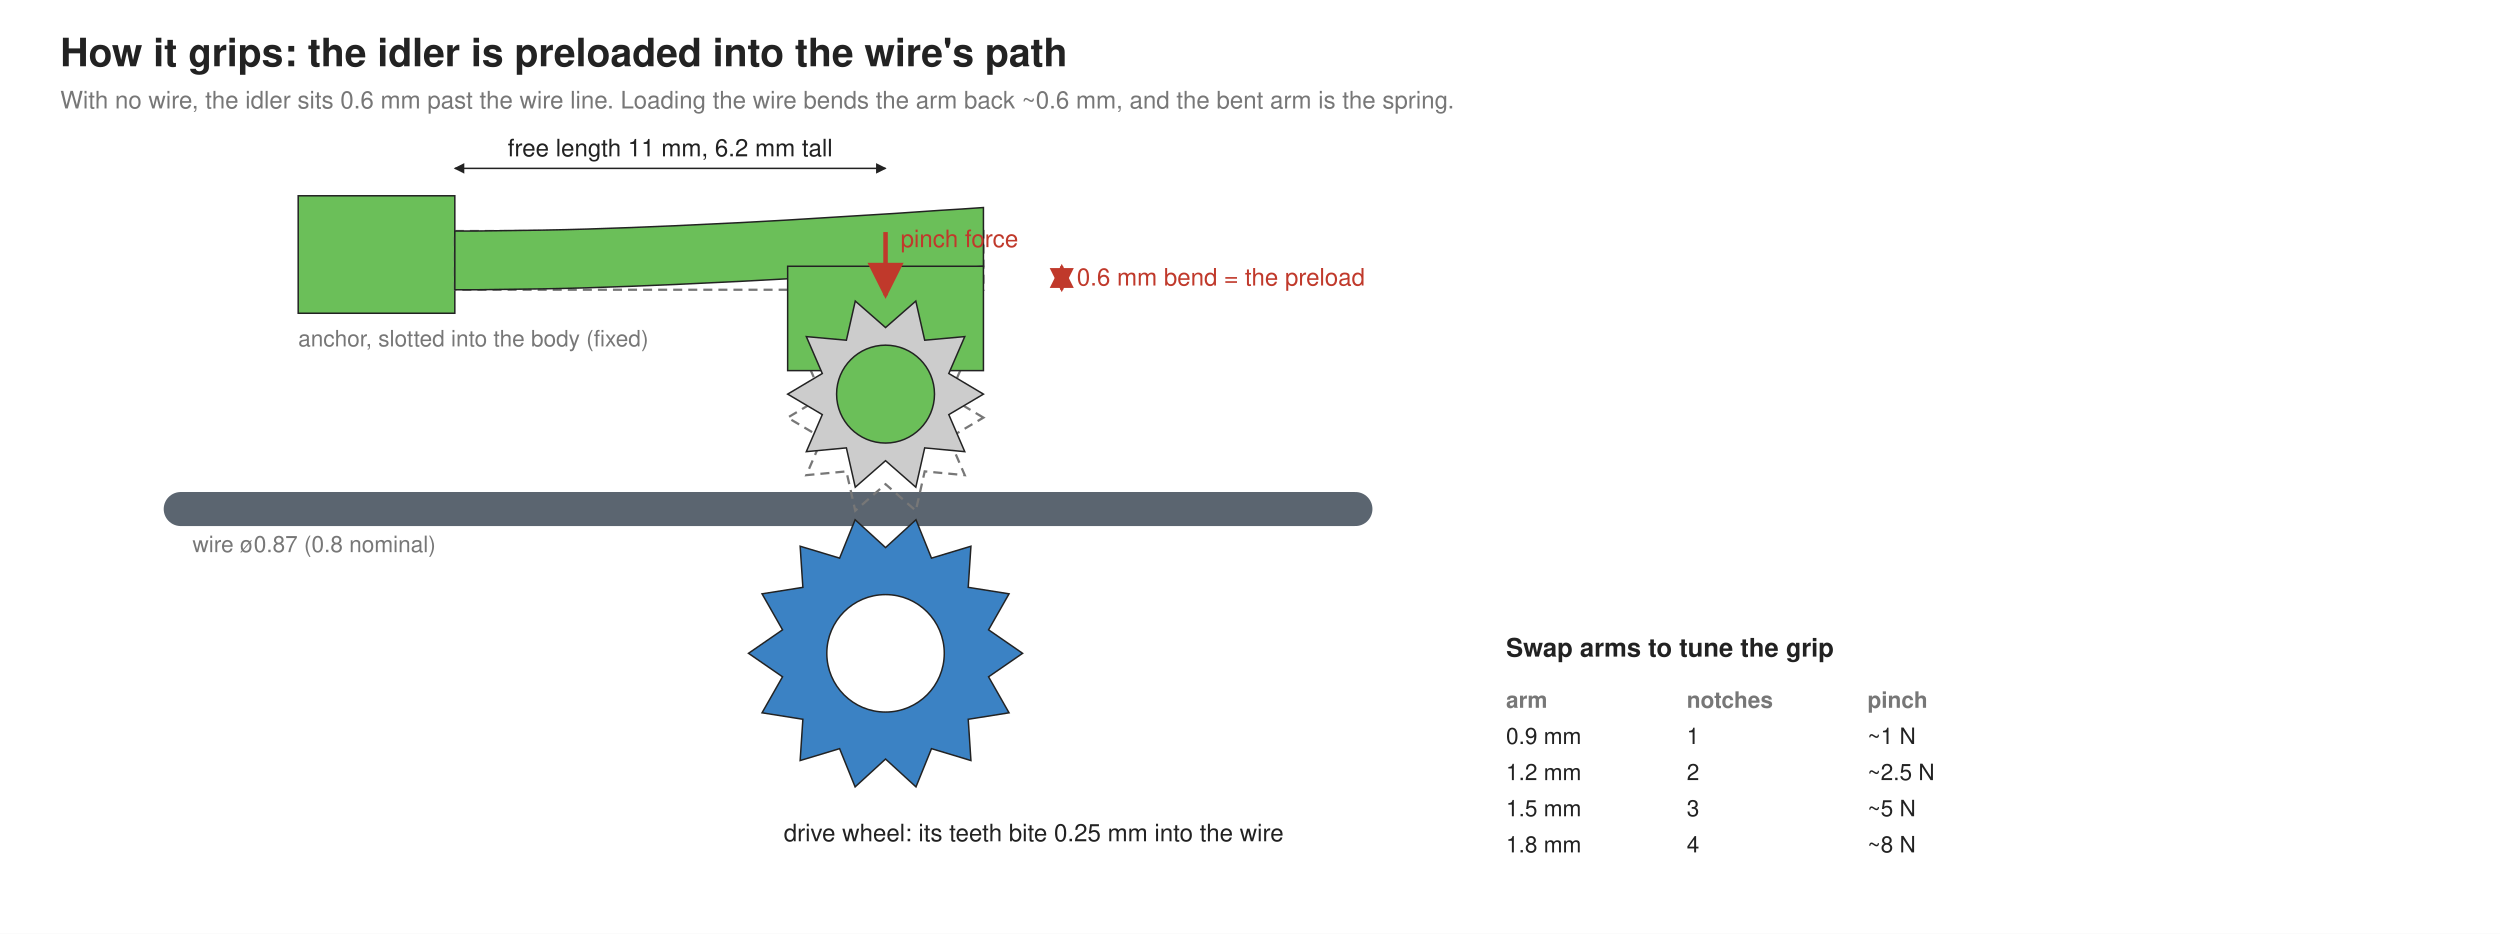
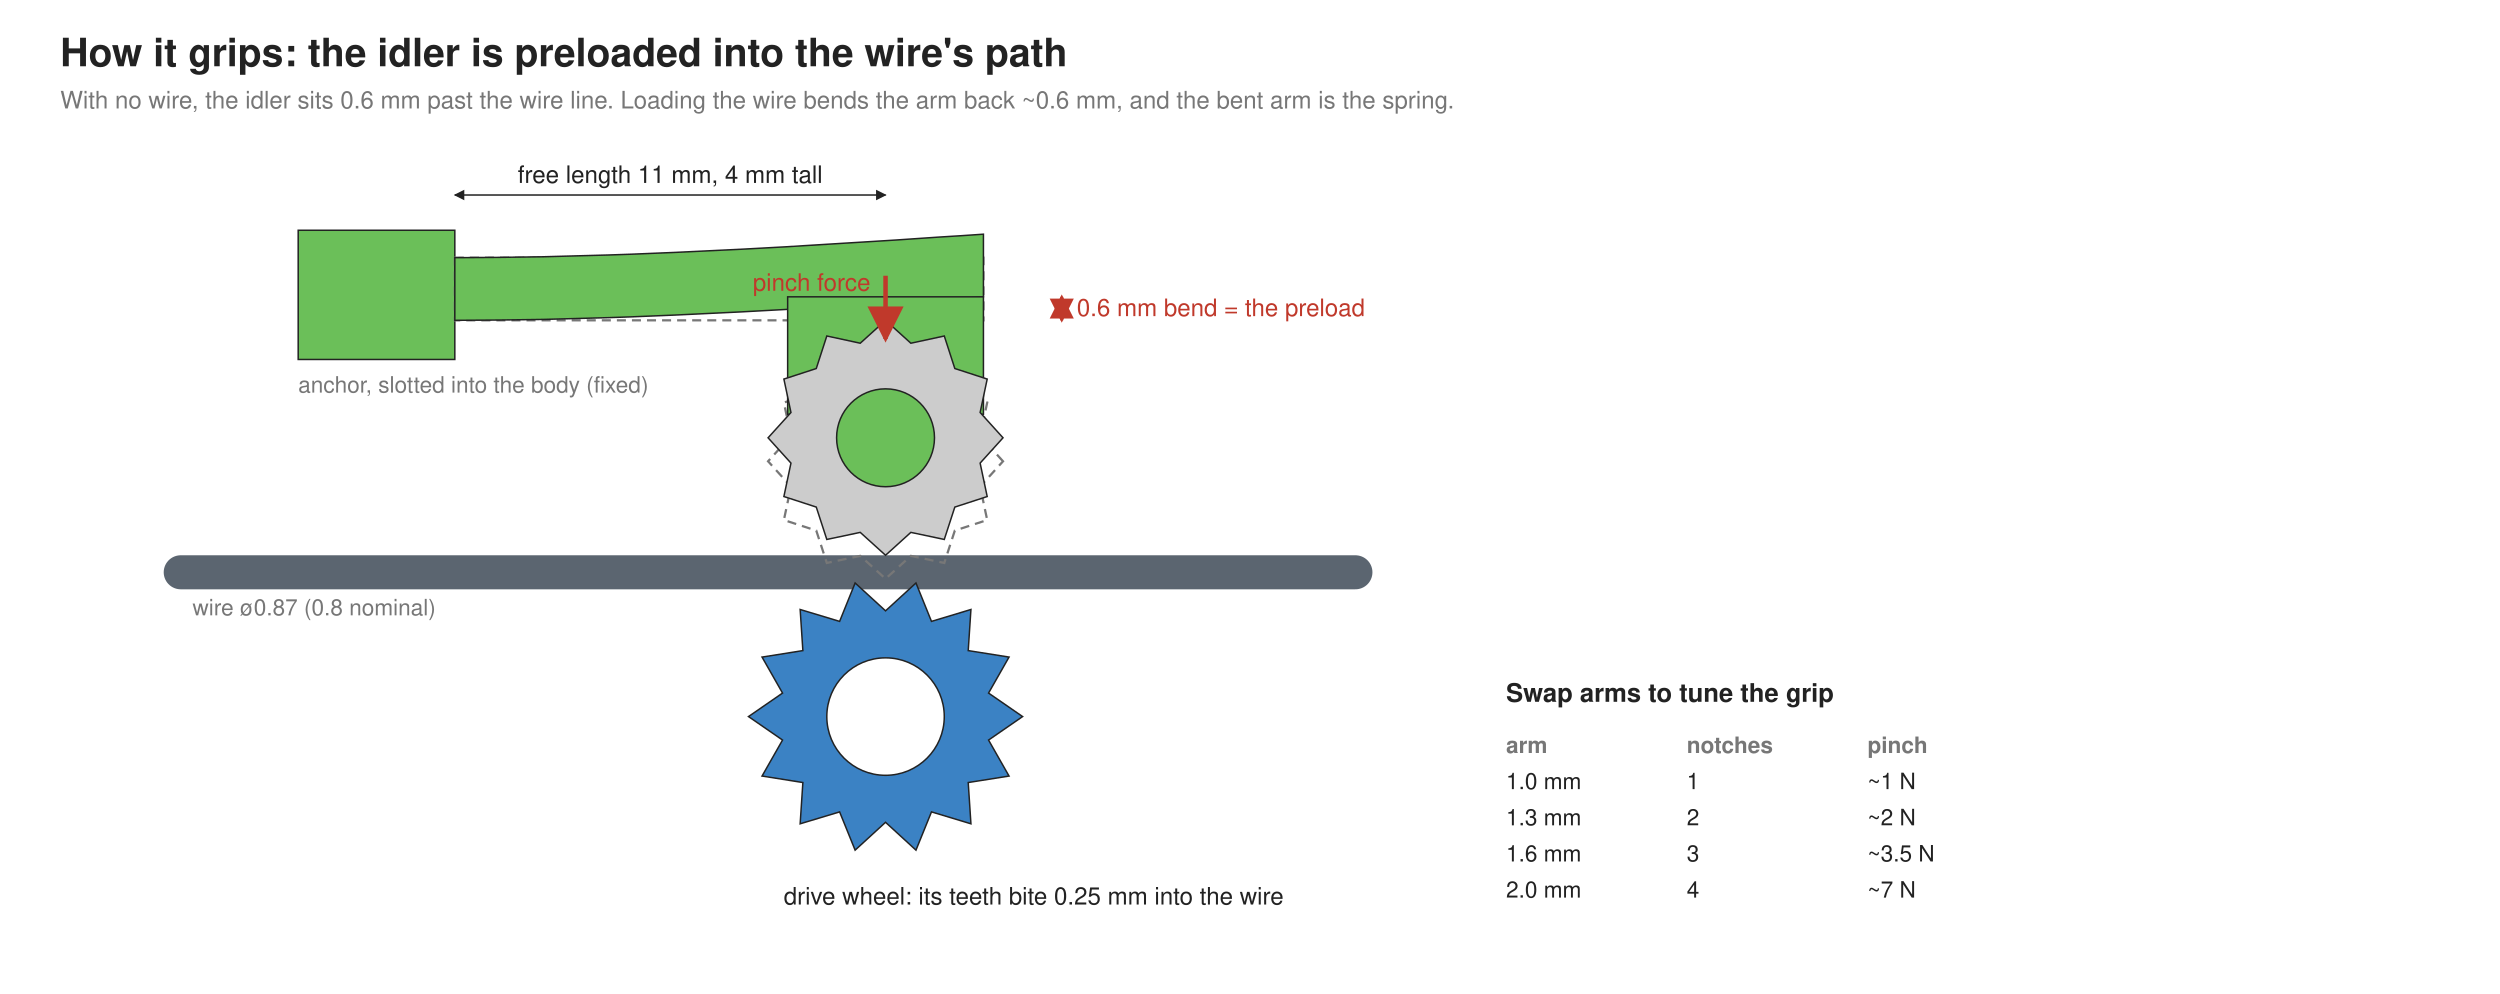
- <svg xmlns="http://www.w3.org/2000/svg" width="1660" height="620" viewBox="0 0 1660 620">
+ <svg xmlns="http://www.w3.org/2000/svg" width="1660" height="660" viewBox="0 0 1660 660">
  <defs>
    <marker id="a" viewBox="0 0 10 10" refX="9" refY="5" markerWidth="7" markerHeight="7" orient="auto-start-reverse">
      <path d="M0,0 L10,5 L0,10 z" fill="#222" />
    </marker>
    <marker id="r" viewBox="0 0 10 10" refX="9" refY="5" markerWidth="8" markerHeight="8" orient="auto-start-reverse">
      <path d="M0,0 L10,5 L0,10 z" fill="#c0392b" />
    </marker>
  </defs>
-   <rect width="1660" height="620" fill="white" />
+   <rect width="1660" height="660" fill="white" />
  <text x="40" y="44" font-family="Helvetica, Arial, sans-serif" font-size="26" font-weight="bold" fill="#222">How it grips: the idler is preloaded into the wire's path</text>
  <text x="40" y="72" font-family="Helvetica, Arial, sans-serif" font-size="16" fill="#777">With no wire, the idler sits 0.6 mm past the wire line. Loading the wire bends the arm back ~0.6 mm, and the bent arm is the spring.</text>
-   <line x1="120" y1="338" x2="900" y2="338" stroke="#5b6570" stroke-width="22.6" stroke-linecap="round" />
-   <text x="127.8" y="366.6" font-family="Helvetica, Arial, sans-serif" font-size="15" fill="#777">wire ø0.87 (0.8 nominal)</text>
-   <polygon points="679.0,433.8 656.4,418.2 670.0,394.3 642.9,390.0 644.7,362.7 618.5,370.6 608.2,345.1 588.0,363.6 567.8,345.1 557.5,370.6 531.3,362.7 533.1,390.0 506.0,394.3 519.6,418.2 497.0,433.8 519.6,449.4 506.0,473.3 533.1,477.6 531.3,505.0 557.5,497.1 567.8,522.5 588.0,504.0 608.2,522.5 618.5,497.1 644.7,505.0 642.9,477.6 670.0,473.3 656.4,449.4" fill="#3b82c4" stroke="#222" />
-   <circle cx="588" cy="433.81" r="39.0" fill="white" stroke="#222" />
-   <rect x="198" y="130.0" width="104" height="78.0" fill="#6bbf59" stroke="#222" />
-   <text x="198" y="230.0" font-family="Helvetica, Arial, sans-serif" font-size="15" fill="#777">anchor, slotted into the body (fixed)</text>
-   <polygon points="302.0,153.4 316.6,153.4 331.2,153.4 345.9,153.4 360.5,153.4 375.1,153.4 389.8,153.4 404.4,153.4 419.0,153.4 433.6,153.4 448.2,153.4 462.9,153.4 477.5,153.4 492.1,153.4 506.8,153.4 521.4,153.4 536.0,153.4 550.6,153.4 565.2,153.4 579.9,153.4 594.5,153.4 609.1,153.4 623.8,153.4 638.4,153.4 653.0,153.4 653.0,192.4 638.4,192.4 623.8,192.4 609.1,192.4 594.5,192.4 579.9,192.4 565.2,192.4 550.6,192.4 536.0,192.4 521.4,192.4 506.8,192.4 492.1,192.4 477.5,192.4 462.9,192.4 448.2,192.4 433.6,192.4 419.0,192.4 404.4,192.4 389.8,192.4 375.1,192.4 360.5,192.4 345.9,192.4 331.2,192.4 316.6,192.4 302.0,192.4" fill="none" stroke="#777" stroke-width="1.5" stroke-dasharray="6 4" />
-   <polygon points="302.0,153.4 316.6,153.4 331.2,153.2 345.9,153.0 360.5,152.8 375.1,152.5 389.8,152.1 404.4,151.6 419.0,151.1 433.6,150.5 448.2,149.9 462.9,149.2 477.5,148.5 492.1,147.8 506.8,147.0 521.4,146.2 536.0,145.3 550.6,144.4 565.2,143.5 579.9,142.6 594.5,141.7 609.1,140.7 623.8,139.7 638.4,138.8 653.0,137.8 653.0,176.8 638.4,177.8 623.8,178.7 609.1,179.7 594.5,180.7 579.9,181.6 565.2,182.5 550.6,183.4 536.0,184.3 521.4,185.2 506.8,186.0 492.1,186.8 477.5,187.5 462.9,188.2 448.2,188.9 433.6,189.5 419.0,190.1 404.4,190.6 389.8,191.1 375.1,191.5 360.5,191.8 345.9,192.0 331.2,192.2 316.6,192.4 302.0,192.4" fill="#6bbf59" stroke="#222" />
-   <polygon points="653.0,277.3 630.0,263.6 640.6,239.1 614.0,241.5 608.1,215.5 588.0,233.1 567.9,215.5 562.0,241.5 535.4,239.1 546.0,263.6 523.0,277.3 546.0,290.9 535.4,315.5 562.0,313.0 567.9,339.1 588.0,321.5 608.1,339.1 614.0,313.0 640.6,315.5 630.0,290.9" fill="none" stroke="#777" stroke-width="1.5" stroke-dasharray="6 4" />
-   <rect x="523.0" y="176.8" width="130" height="69.29" fill="#6bbf59" stroke="#222" />
-   <polygon points="653.0,261.7 630.0,248.0 640.6,223.5 614.0,225.9 608.1,199.9 588.0,217.5 567.9,199.9 562.0,225.9 535.4,223.5 546.0,248.0 523.0,261.7 546.0,275.3 535.4,299.9 562.0,297.4 567.9,323.5 588.0,305.9 608.1,323.5 614.0,297.4 640.6,299.9 630.0,275.3" fill="#cccccc" stroke="#222" />
-   <circle cx="588" cy="261.69" r="32.5" fill="#6bbf59" stroke="#222" />
-   <line x1="302" y1="111.8" x2="588" y2="111.8" stroke="#222" marker-start="url(#a)" marker-end="url(#a)" />
-   <text x="445.0" y="103.8" font-family="Helvetica, Arial, sans-serif" font-size="16" fill="#222" text-anchor="middle">free length 11 mm, 6.2 mm tall</text>
-   <line x1="705.0" y1="192.4" x2="705.0" y2="176.8" stroke="#c0392b" stroke-width="2" marker-start="url(#r)" marker-end="url(#r)" />
-   <text x="715.0" y="189.6" font-family="Helvetica, Arial, sans-serif" font-size="16" fill="#c0392b">0.6 mm bend = the preload</text>
-   <line x1="588" y1="154.09" x2="588" y2="196.09" stroke="#c0392b" stroke-width="3" marker-end="url(#r)" />
-   <text x="598" y="164.09" font-family="Helvetica, Arial, sans-serif" font-size="16" fill="#c0392b">pinch force</text>
-   <text x="520.4" y="558.61" font-family="Helvetica, Arial, sans-serif" font-size="16" fill="#222">drive wheel: its teeth bite 0.25 mm into the wire</text>
-   <text x="1000" y="436" font-family="Helvetica, Arial, sans-serif" font-size="17" font-weight="bold" fill="#222">Swap arms to tune the grip</text>
-   <text x="1000" y="470" font-family="Helvetica, Arial, sans-serif" font-size="15" fill="#777" font-weight="bold">arm</text>
-   <text x="1120" y="470" font-family="Helvetica, Arial, sans-serif" font-size="15" fill="#777" font-weight="bold">notches</text>
-   <text x="1240" y="470" font-family="Helvetica, Arial, sans-serif" font-size="15" fill="#777" font-weight="bold">pinch</text>
-   <text x="1000" y="494" font-family="Helvetica, Arial, sans-serif" font-size="15" fill="#222">0.9 mm</text>
-   <text x="1120" y="494" font-family="Helvetica, Arial, sans-serif" font-size="15" fill="#222">1</text>
-   <text x="1240" y="494" font-family="Helvetica, Arial, sans-serif" font-size="15" fill="#222">~1 N</text>
-   <text x="1000" y="518" font-family="Helvetica, Arial, sans-serif" font-size="15" fill="#222">1.2 mm</text>
-   <text x="1120" y="518" font-family="Helvetica, Arial, sans-serif" font-size="15" fill="#222">2</text>
-   <text x="1240" y="518" font-family="Helvetica, Arial, sans-serif" font-size="15" fill="#222">~2.5 N</text>
-   <text x="1000" y="542" font-family="Helvetica, Arial, sans-serif" font-size="15" fill="#222">1.5 mm</text>
-   <text x="1120" y="542" font-family="Helvetica, Arial, sans-serif" font-size="15" fill="#222">3</text>
-   <text x="1240" y="542" font-family="Helvetica, Arial, sans-serif" font-size="15" fill="#222">~5 N</text>
-   <text x="1000" y="566" font-family="Helvetica, Arial, sans-serif" font-size="15" fill="#222">1.8 mm</text>
-   <text x="1120" y="566" font-family="Helvetica, Arial, sans-serif" font-size="15" fill="#222">4</text>
-   <text x="1240" y="566" font-family="Helvetica, Arial, sans-serif" font-size="15" fill="#222">~8 N</text>
+   <line x1="120" y1="380" x2="900" y2="380" stroke="#5b6570" stroke-width="22.6" stroke-linecap="round" />
+   <text x="127.8" y="408.6" font-family="Helvetica, Arial, sans-serif" font-size="15" fill="#777">wire ø0.87 (0.8 nominal)</text>
+   <polygon points="679.0,475.8 656.4,460.2 670.0,436.3 642.9,432.0 644.7,404.7 618.5,412.6 608.2,387.1 588.0,405.6 567.8,387.1 557.5,412.6 531.3,404.7 533.1,432.0 506.0,436.3 519.6,460.2 497.0,475.8 519.6,491.4 506.0,515.3 533.1,519.6 531.3,547.0 557.5,539.1 567.8,564.5 588.0,546.0 608.2,564.5 618.5,539.1 644.7,547.0 642.9,519.6 670.0,515.3 656.4,491.4" fill="#3b82c4" stroke="#222" />
+   <circle cx="588" cy="475.81" r="39.0" fill="white" stroke="#222" />
+   <rect x="198" y="152.89" width="104" height="85.8" fill="#6bbf59" stroke="#222" />
+   <text x="198" y="260.69" font-family="Helvetica, Arial, sans-serif" font-size="15" fill="#777">anchor, slotted into the body (fixed)</text>
+   <polygon points="302.0,171.1 316.6,171.1 331.2,171.1 345.9,171.1 360.5,171.1 375.1,171.1 389.8,171.1 404.4,171.1 419.0,171.1 433.6,171.1 448.2,171.1 462.9,171.1 477.5,171.1 492.1,171.1 506.8,171.1 521.4,171.1 536.0,171.1 550.6,171.1 565.2,171.1 579.9,171.1 594.5,171.1 609.1,171.1 623.8,171.1 638.4,171.1 653.0,171.1 653.0,212.7 638.4,212.7 623.8,212.7 609.1,212.7 594.5,212.7 579.9,212.7 565.2,212.7 550.6,212.7 536.0,212.7 521.4,212.7 506.8,212.7 492.1,212.7 477.5,212.7 462.9,212.7 448.2,212.7 433.6,212.7 419.0,212.7 404.4,212.7 389.8,212.7 375.1,212.7 360.5,212.7 345.9,212.7 331.2,212.7 316.6,212.7 302.0,212.7" fill="none" stroke="#777" stroke-width="1.5" stroke-dasharray="6 4" />
+   <polygon points="302.0,171.1 316.6,171.0 331.2,170.9 345.9,170.7 360.5,170.5 375.1,170.1 389.8,169.7 404.4,169.3 419.0,168.8 433.6,168.2 448.2,167.6 462.9,166.9 477.5,166.2 492.1,165.5 506.8,164.7 521.4,163.9 536.0,163.0 550.6,162.1 565.2,161.2 579.9,160.3 594.5,159.4 609.1,158.4 623.8,157.4 638.4,156.5 653.0,155.5 653.0,197.1 638.4,198.1 623.8,199.0 609.1,200.0 594.5,201.0 579.9,201.9 565.2,202.8 550.6,203.7 536.0,204.6 521.4,205.5 506.8,206.3 492.1,207.1 477.5,207.8 462.9,208.5 448.2,209.2 433.6,209.8 419.0,210.4 404.4,210.9 389.8,211.3 375.1,211.7 360.5,212.1 345.9,212.3 331.2,212.5 316.6,212.6 302.0,212.7" fill="#6bbf59" stroke="#222" />
+   <polygon points="666.0,306.3 650.8,289.5 655.5,267.3 634.0,260.3 627.0,238.7 604.8,243.5 588.0,228.3 571.2,243.5 549.0,238.7 542.0,260.3 520.5,267.3 525.2,289.5 510.0,306.3 525.2,323.1 520.5,345.3 542.0,352.3 549.0,373.8 571.2,369.1 588.0,384.3 604.8,369.1 627.0,373.8 634.0,352.3 655.5,345.3 650.8,323.1" fill="none" stroke="#777" stroke-width="1.5" stroke-dasharray="6 4" />
+   <rect x="523.0" y="197.09" width="130" height="78" fill="#6bbf59" stroke="#222" />
+   <polygon points="666.0,290.7 650.8,273.9 655.5,251.7 634.0,244.7 627.0,223.1 604.8,227.9 588.0,212.7 571.2,227.9 549.0,223.1 542.0,244.7 520.5,251.7 525.2,273.9 510.0,290.7 525.2,307.5 520.5,329.7 542.0,336.7 549.0,358.2 571.2,353.5 588.0,368.7 604.8,353.5 627.0,358.2 634.0,336.7 655.5,329.7 650.8,307.5" fill="#cccccc" stroke="#222" />
+   <circle cx="588" cy="290.69" r="32.5" fill="#6bbf59" stroke="#222" />
+   <line x1="302" y1="129.49" x2="588" y2="129.49" stroke="#222" marker-start="url(#a)" marker-end="url(#a)" />
+   <text x="445.0" y="121.49" font-family="Helvetica, Arial, sans-serif" font-size="16" fill="#222" text-anchor="middle">free length 11 mm, 4 mm tall</text>
+   <line x1="705.0" y1="212.69" x2="705.0" y2="197.09" stroke="#c0392b" stroke-width="2" marker-start="url(#r)" marker-end="url(#r)" />
+   <text x="715.0" y="209.89" font-family="Helvetica, Arial, sans-serif" font-size="16" fill="#c0392b">0.6 mm bend = the preload</text>
+   <line x1="588" y1="183.09" x2="588" y2="225.09" stroke="#c0392b" stroke-width="3" marker-end="url(#r)" />
+   <text x="578" y="193.09" font-family="Helvetica, Arial, sans-serif" font-size="16" fill="#c0392b" text-anchor="end">pinch force</text>
+   <text x="520.4" y="600.61" font-family="Helvetica, Arial, sans-serif" font-size="16" fill="#222">drive wheel: its teeth bite 0.25 mm into the wire</text>
+   <text x="1000" y="466" font-family="Helvetica, Arial, sans-serif" font-size="17" font-weight="bold" fill="#222">Swap arms to tune the grip</text>
+   <text x="1000" y="500" font-family="Helvetica, Arial, sans-serif" font-size="15" fill="#777" font-weight="bold">arm</text>
+   <text x="1120" y="500" font-family="Helvetica, Arial, sans-serif" font-size="15" fill="#777" font-weight="bold">notches</text>
+   <text x="1240" y="500" font-family="Helvetica, Arial, sans-serif" font-size="15" fill="#777" font-weight="bold">pinch</text>
+   <text x="1000" y="524" font-family="Helvetica, Arial, sans-serif" font-size="15" fill="#222">1.0 mm</text>
+   <text x="1120" y="524" font-family="Helvetica, Arial, sans-serif" font-size="15" fill="#222">1</text>
+   <text x="1240" y="524" font-family="Helvetica, Arial, sans-serif" font-size="15" fill="#222">~1 N</text>
+   <text x="1000" y="548" font-family="Helvetica, Arial, sans-serif" font-size="15" fill="#222">1.3 mm</text>
+   <text x="1120" y="548" font-family="Helvetica, Arial, sans-serif" font-size="15" fill="#222">2</text>
+   <text x="1240" y="548" font-family="Helvetica, Arial, sans-serif" font-size="15" fill="#222">~2 N</text>
+   <text x="1000" y="572" font-family="Helvetica, Arial, sans-serif" font-size="15" fill="#222">1.6 mm</text>
+   <text x="1120" y="572" font-family="Helvetica, Arial, sans-serif" font-size="15" fill="#222">3</text>
+   <text x="1240" y="572" font-family="Helvetica, Arial, sans-serif" font-size="15" fill="#222">~3.5 N</text>
+   <text x="1000" y="596" font-family="Helvetica, Arial, sans-serif" font-size="15" fill="#222">2.0 mm</text>
+   <text x="1120" y="596" font-family="Helvetica, Arial, sans-serif" font-size="15" fill="#222">4</text>
+   <text x="1240" y="596" font-family="Helvetica, Arial, sans-serif" font-size="15" fill="#222">~7 N</text>
</svg>
